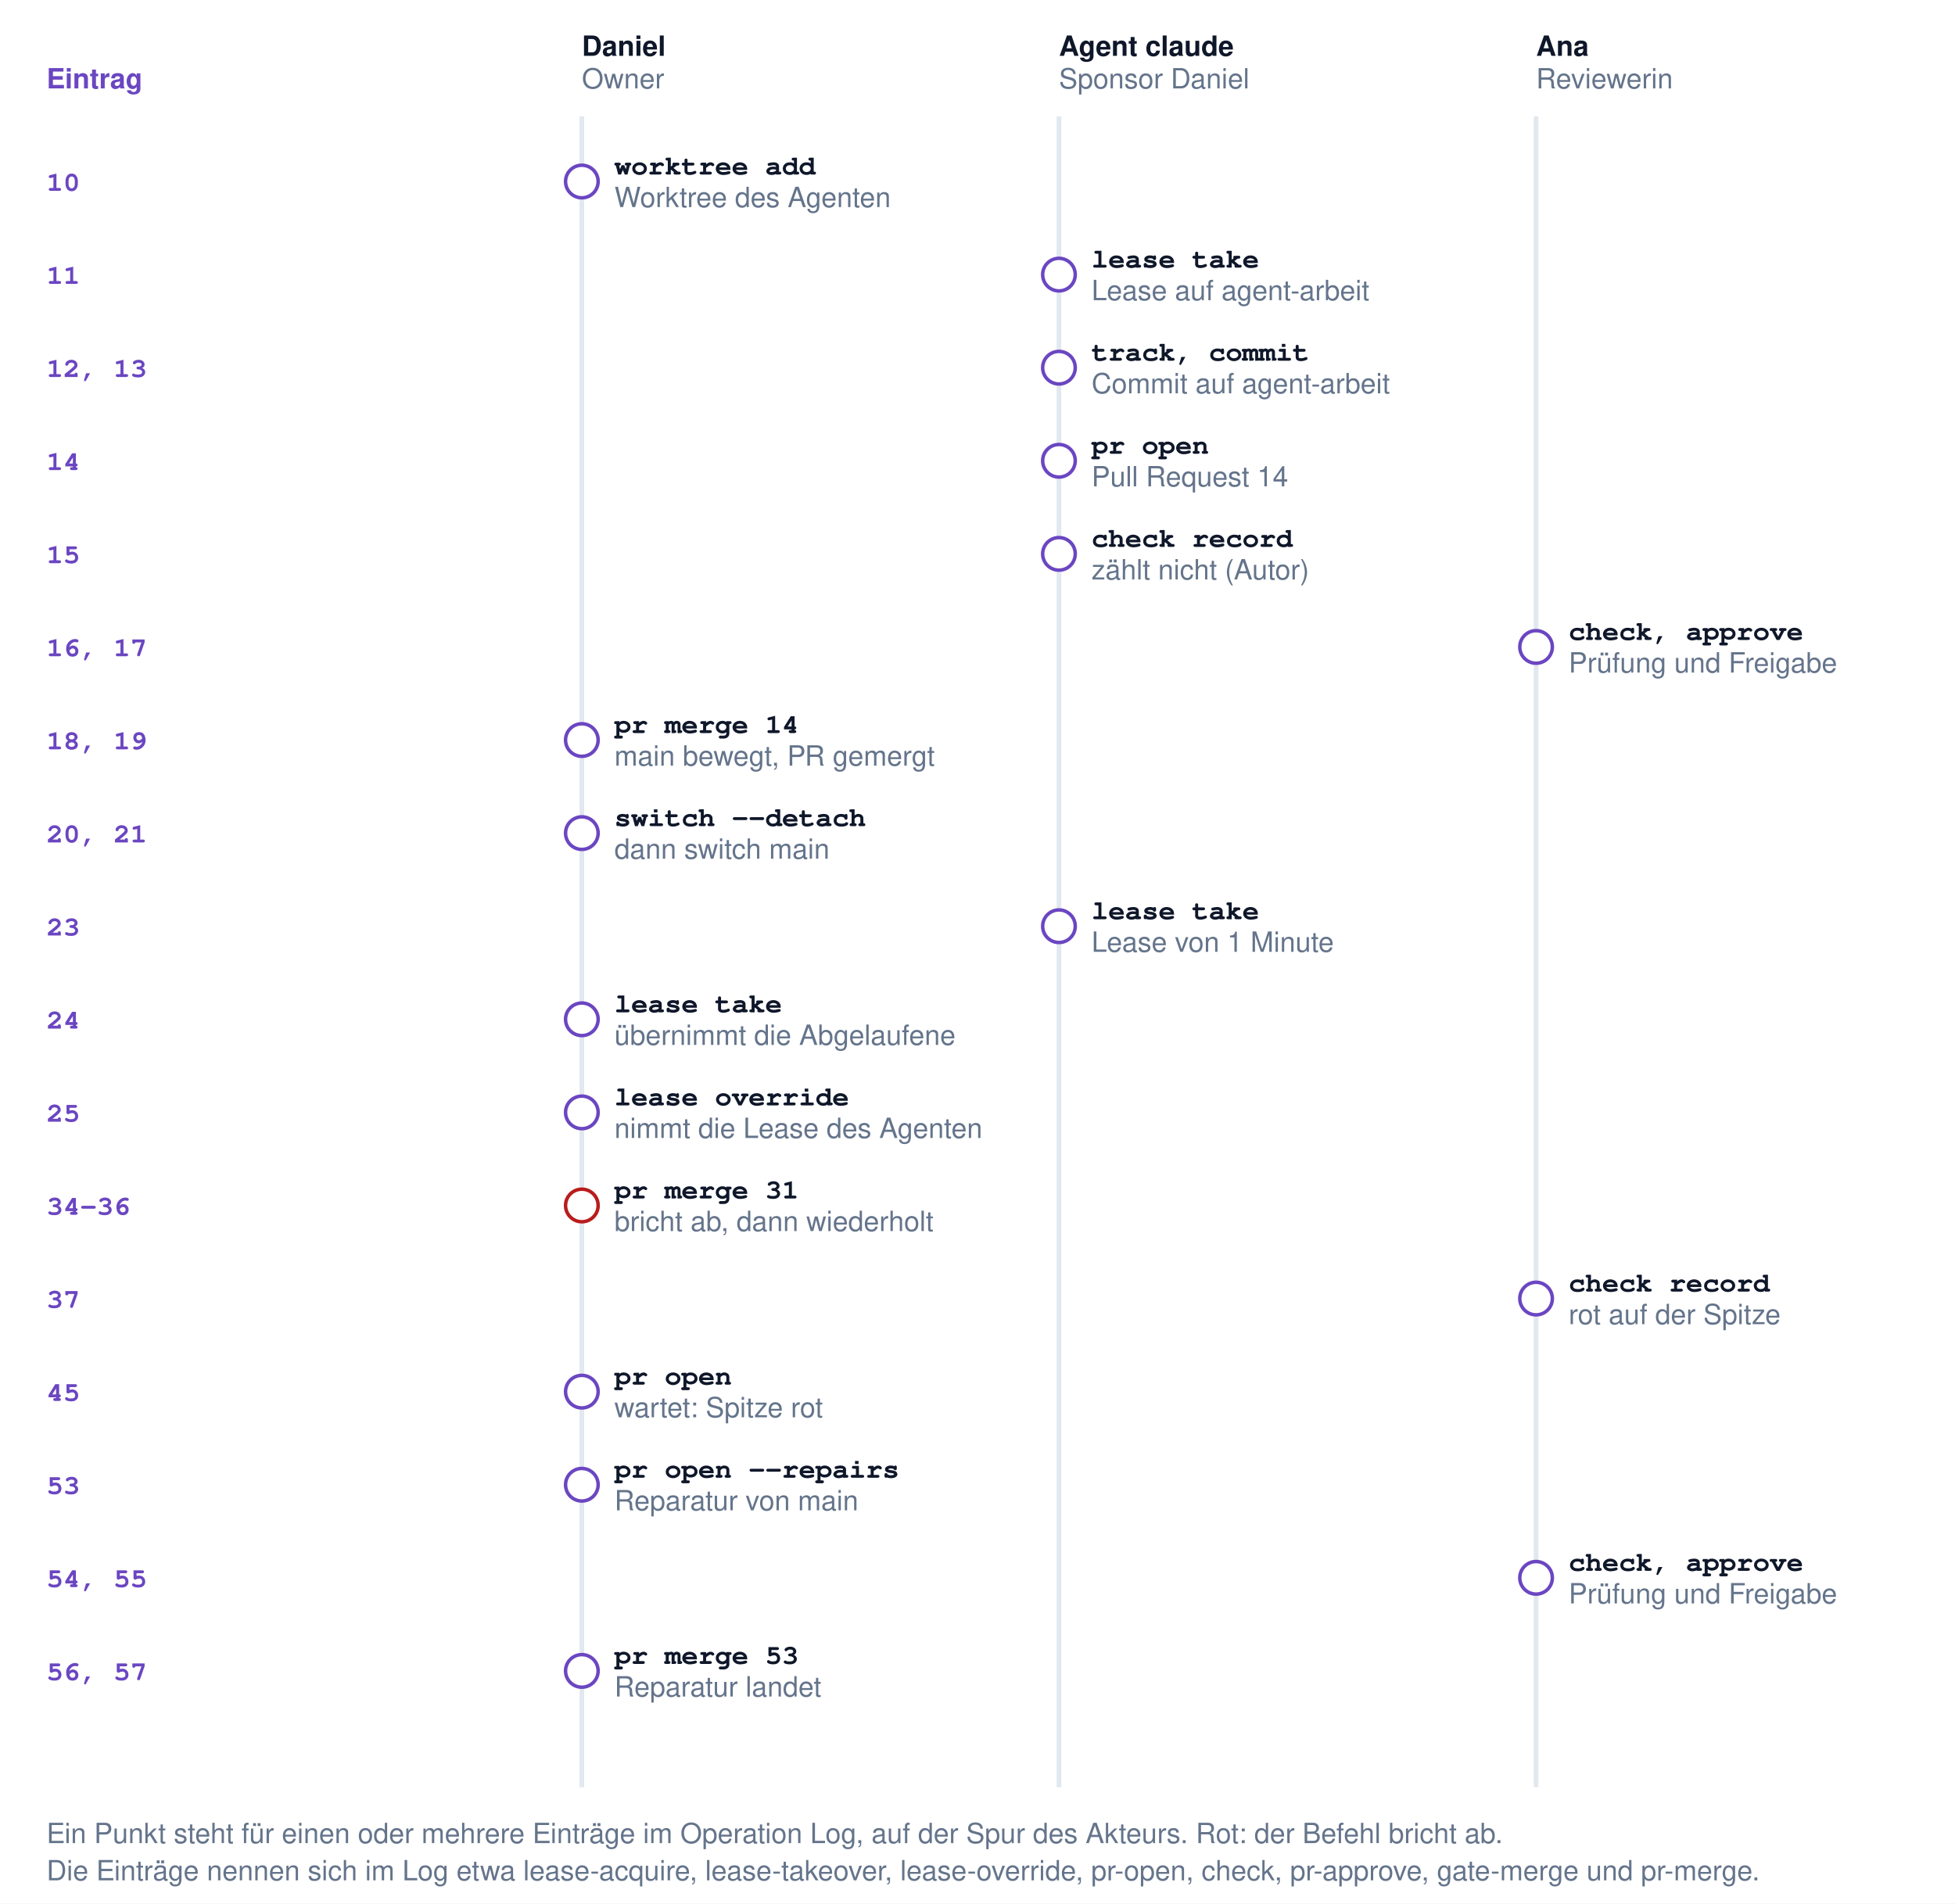
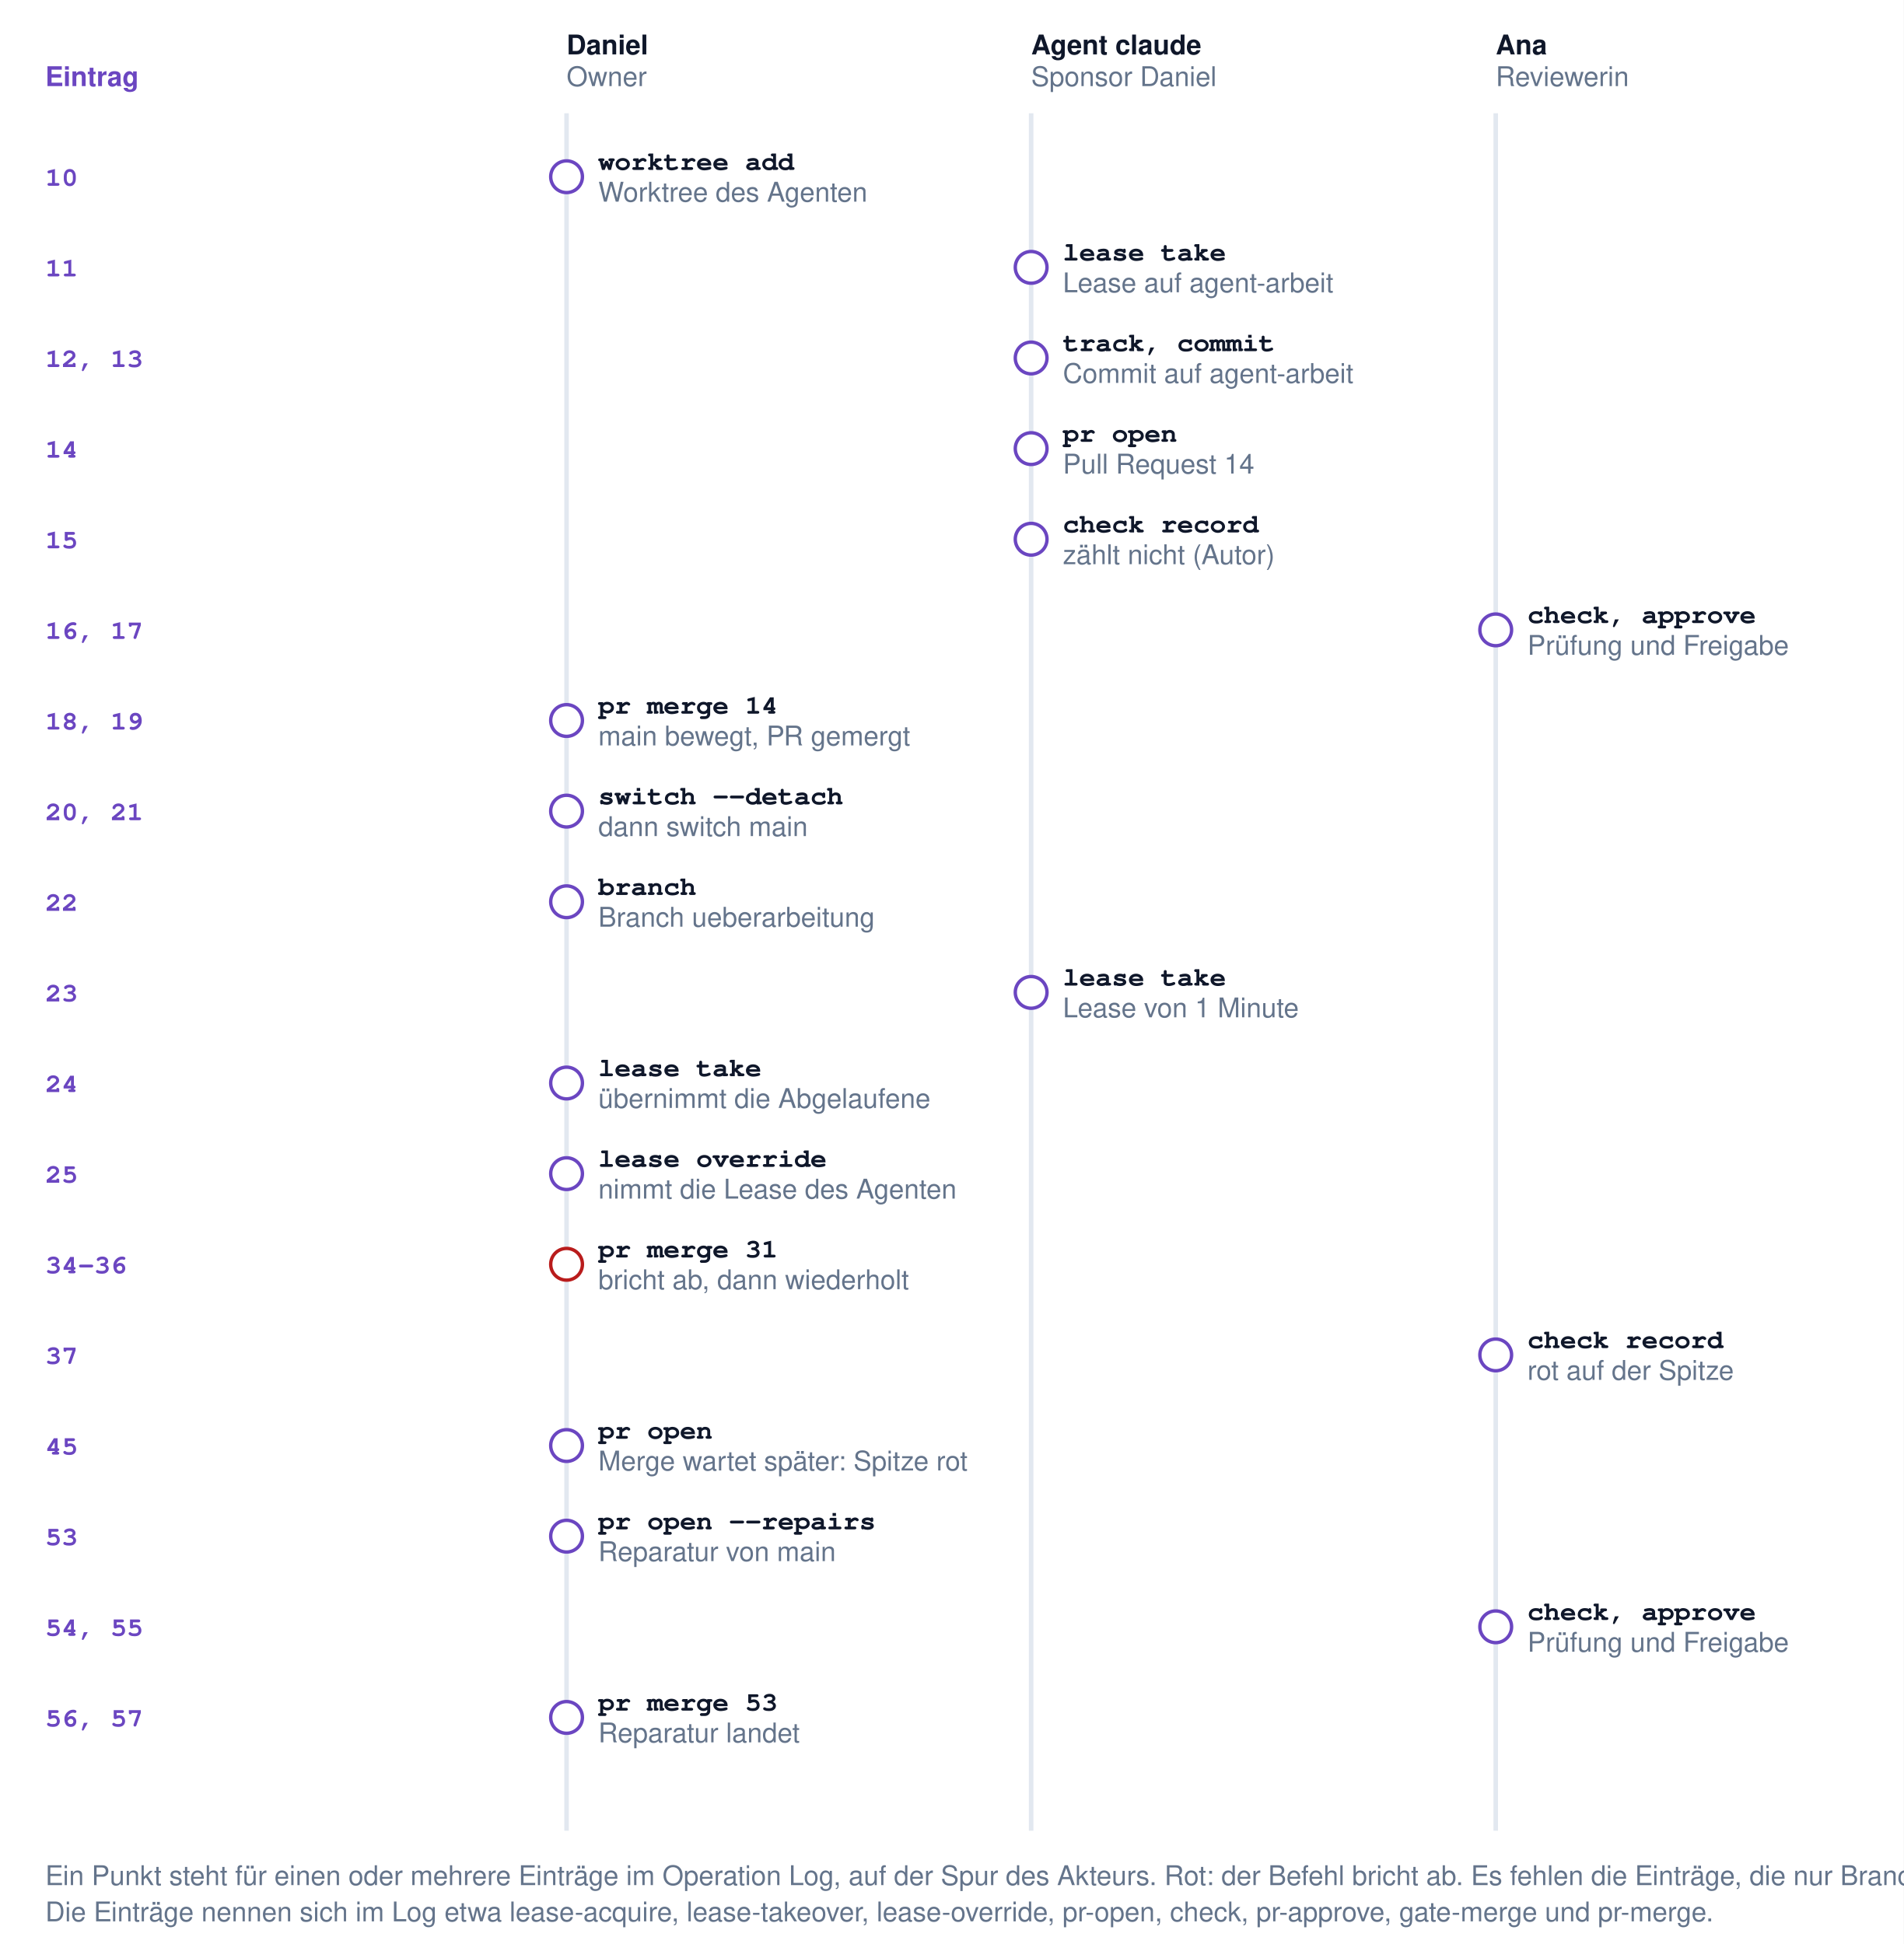
- <svg xmlns="http://www.w3.org/2000/svg" viewBox="0 0 840 818" font-family="Helvetica, Arial, sans-serif">
-   <rect x="0" y="0" width="840" height="818" fill="#FFFFFF" />
+ <svg xmlns="http://www.w3.org/2000/svg" viewBox="0 0 840 858" font-family="Helvetica, Arial, sans-serif">
+   <rect x="0" y="0" width="840" height="858" fill="#FFFFFF" />
  <text x="20" y="38" font-size="12" font-weight="bold" fill="#6B46C1">Eintrag</text>
  <text x="250" y="24" font-size="12" font-weight="bold" fill="#0F172A">Daniel</text>
  <text x="250" y="38" font-size="12" fill="#64748B">Owner</text>
-   <line x1="250" y1="50" x2="250" y2="768" stroke="#E2E8F0" stroke-width="2" />
+   <line x1="250" y1="50" x2="250" y2="808" stroke="#E2E8F0" stroke-width="2" />
  <text x="455" y="24" font-size="12" font-weight="bold" fill="#0F172A">Agent claude</text>
  <text x="455" y="38" font-size="12" fill="#64748B">Sponsor Daniel</text>
-   <line x1="455" y1="50" x2="455" y2="768" stroke="#E2E8F0" stroke-width="2" />
+   <line x1="455" y1="50" x2="455" y2="808" stroke="#E2E8F0" stroke-width="2" />
  <text x="660" y="24" font-size="12" font-weight="bold" fill="#0F172A">Ana</text>
  <text x="660" y="38" font-size="12" fill="#64748B">Reviewerin</text>
-   <line x1="660" y1="50" x2="660" y2="768" stroke="#E2E8F0" stroke-width="2" />
+   <line x1="660" y1="50" x2="660" y2="808" stroke="#E2E8F0" stroke-width="2" />
  <text x="20" y="82" font-size="12" font-family="Courier, monospace" font-weight="bold" fill="#6B46C1">10</text>
  <circle cx="250" cy="78" r="7" stroke="#6B46C1" stroke-width="1.5" fill="#FFFFFF" />
  <text x="264" y="75" font-size="12" font-family="Courier, monospace" font-weight="bold" fill="#0F172A">worktree add</text>
  <text x="264" y="89" font-size="12" fill="#64748B">Worktree des Agenten</text>
  <text x="20" y="122" font-size="12" font-family="Courier, monospace" font-weight="bold" fill="#6B46C1">11</text>
  <circle cx="455" cy="118" r="7" stroke="#6B46C1" stroke-width="1.5" fill="#FFFFFF" />
  <text x="469" y="115" font-size="12" font-family="Courier, monospace" font-weight="bold" fill="#0F172A">lease take</text>
  <text x="469" y="129" font-size="12" fill="#64748B">Lease auf agent-arbeit</text>
  <text x="20" y="162" font-size="12" font-family="Courier, monospace" font-weight="bold" fill="#6B46C1">12, 13</text>
  <circle cx="455" cy="158" r="7" stroke="#6B46C1" stroke-width="1.5" fill="#FFFFFF" />
  <text x="469" y="155" font-size="12" font-family="Courier, monospace" font-weight="bold" fill="#0F172A">track, commit</text>
  <text x="469" y="169" font-size="12" fill="#64748B">Commit auf agent-arbeit</text>
  <text x="20" y="202" font-size="12" font-family="Courier, monospace" font-weight="bold" fill="#6B46C1">14</text>
  <circle cx="455" cy="198" r="7" stroke="#6B46C1" stroke-width="1.5" fill="#FFFFFF" />
  <text x="469" y="195" font-size="12" font-family="Courier, monospace" font-weight="bold" fill="#0F172A">pr open</text>
  <text x="469" y="209" font-size="12" fill="#64748B">Pull Request 14</text>
  <text x="20" y="242" font-size="12" font-family="Courier, monospace" font-weight="bold" fill="#6B46C1">15</text>
  <circle cx="455" cy="238" r="7" stroke="#6B46C1" stroke-width="1.5" fill="#FFFFFF" />
  <text x="469" y="235" font-size="12" font-family="Courier, monospace" font-weight="bold" fill="#0F172A">check record</text>
  <text x="469" y="249" font-size="12" fill="#64748B">zählt nicht (Autor)</text>
  <text x="20" y="282" font-size="12" font-family="Courier, monospace" font-weight="bold" fill="#6B46C1">16, 17</text>
  <circle cx="660" cy="278" r="7" stroke="#6B46C1" stroke-width="1.5" fill="#FFFFFF" />
  <text x="674" y="275" font-size="12" font-family="Courier, monospace" font-weight="bold" fill="#0F172A">check, approve</text>
  <text x="674" y="289" font-size="12" fill="#64748B">Prüfung und Freigabe</text>
  <text x="20" y="322" font-size="12" font-family="Courier, monospace" font-weight="bold" fill="#6B46C1">18, 19</text>
  <circle cx="250" cy="318" r="7" stroke="#6B46C1" stroke-width="1.5" fill="#FFFFFF" />
  <text x="264" y="315" font-size="12" font-family="Courier, monospace" font-weight="bold" fill="#0F172A">pr merge 14</text>
  <text x="264" y="329" font-size="12" fill="#64748B">main bewegt, PR gemergt</text>
  <text x="20" y="362" font-size="12" font-family="Courier, monospace" font-weight="bold" fill="#6B46C1">20, 21</text>
  <circle cx="250" cy="358" r="7" stroke="#6B46C1" stroke-width="1.5" fill="#FFFFFF" />
  <text x="264" y="355" font-size="12" font-family="Courier, monospace" font-weight="bold" fill="#0F172A">switch --detach</text>
  <text x="264" y="369" font-size="12" fill="#64748B">dann switch main</text>
-   <text x="20" y="402" font-size="12" font-family="Courier, monospace" font-weight="bold" fill="#6B46C1">23</text>
-   <circle cx="455" cy="398" r="7" stroke="#6B46C1" stroke-width="1.5" fill="#FFFFFF" />
-   <text x="469" y="395" font-size="12" font-family="Courier, monospace" font-weight="bold" fill="#0F172A">lease take</text>
-   <text x="469" y="409" font-size="12" fill="#64748B">Lease von 1 Minute</text>
-   <text x="20" y="442" font-size="12" font-family="Courier, monospace" font-weight="bold" fill="#6B46C1">24</text>
-   <circle cx="250" cy="438" r="7" stroke="#6B46C1" stroke-width="1.5" fill="#FFFFFF" />
-   <text x="264" y="435" font-size="12" font-family="Courier, monospace" font-weight="bold" fill="#0F172A">lease take</text>
-   <text x="264" y="449" font-size="12" fill="#64748B">übernimmt die Abgelaufene</text>
-   <text x="20" y="482" font-size="12" font-family="Courier, monospace" font-weight="bold" fill="#6B46C1">25</text>
+   <text x="20" y="402" font-size="12" font-family="Courier, monospace" font-weight="bold" fill="#6B46C1">22</text>
+   <circle cx="250" cy="398" r="7" stroke="#6B46C1" stroke-width="1.5" fill="#FFFFFF" />
+   <text x="264" y="395" font-size="12" font-family="Courier, monospace" font-weight="bold" fill="#0F172A">branch</text>
+   <text x="264" y="409" font-size="12" fill="#64748B">Branch ueberarbeitung</text>
+   <text x="20" y="442" font-size="12" font-family="Courier, monospace" font-weight="bold" fill="#6B46C1">23</text>
+   <circle cx="455" cy="438" r="7" stroke="#6B46C1" stroke-width="1.5" fill="#FFFFFF" />
+   <text x="469" y="435" font-size="12" font-family="Courier, monospace" font-weight="bold" fill="#0F172A">lease take</text>
+   <text x="469" y="449" font-size="12" fill="#64748B">Lease von 1 Minute</text>
+   <text x="20" y="482" font-size="12" font-family="Courier, monospace" font-weight="bold" fill="#6B46C1">24</text>
  <circle cx="250" cy="478" r="7" stroke="#6B46C1" stroke-width="1.5" fill="#FFFFFF" />
-   <text x="264" y="475" font-size="12" font-family="Courier, monospace" font-weight="bold" fill="#0F172A">lease override</text>
-   <text x="264" y="489" font-size="12" fill="#64748B">nimmt die Lease des Agenten</text>
-   <text x="20" y="522" font-size="12" font-family="Courier, monospace" font-weight="bold" fill="#6B46C1">34–36</text>
-   <circle cx="250" cy="518" r="7" stroke="#B91C1C" stroke-width="1.5" fill="#FFFFFF" />
-   <text x="264" y="515" font-size="12" font-family="Courier, monospace" font-weight="bold" fill="#0F172A">pr merge 31</text>
-   <text x="264" y="529" font-size="12" fill="#64748B">bricht ab, dann wiederholt</text>
-   <text x="20" y="562" font-size="12" font-family="Courier, monospace" font-weight="bold" fill="#6B46C1">37</text>
-   <circle cx="660" cy="558" r="7" stroke="#6B46C1" stroke-width="1.5" fill="#FFFFFF" />
-   <text x="674" y="555" font-size="12" font-family="Courier, monospace" font-weight="bold" fill="#0F172A">check record</text>
-   <text x="674" y="569" font-size="12" fill="#64748B">rot auf der Spitze</text>
-   <text x="20" y="602" font-size="12" font-family="Courier, monospace" font-weight="bold" fill="#6B46C1">45</text>
-   <circle cx="250" cy="598" r="7" stroke="#6B46C1" stroke-width="1.5" fill="#FFFFFF" />
-   <text x="264" y="595" font-size="12" font-family="Courier, monospace" font-weight="bold" fill="#0F172A">pr open</text>
-   <text x="264" y="609" font-size="12" fill="#64748B">wartet: Spitze rot</text>
-   <text x="20" y="642" font-size="12" font-family="Courier, monospace" font-weight="bold" fill="#6B46C1">53</text>
+   <text x="264" y="475" font-size="12" font-family="Courier, monospace" font-weight="bold" fill="#0F172A">lease take</text>
+   <text x="264" y="489" font-size="12" fill="#64748B">übernimmt die Abgelaufene</text>
+   <text x="20" y="522" font-size="12" font-family="Courier, monospace" font-weight="bold" fill="#6B46C1">25</text>
+   <circle cx="250" cy="518" r="7" stroke="#6B46C1" stroke-width="1.5" fill="#FFFFFF" />
+   <text x="264" y="515" font-size="12" font-family="Courier, monospace" font-weight="bold" fill="#0F172A">lease override</text>
+   <text x="264" y="529" font-size="12" fill="#64748B">nimmt die Lease des Agenten</text>
+   <text x="20" y="562" font-size="12" font-family="Courier, monospace" font-weight="bold" fill="#6B46C1">34–36</text>
+   <circle cx="250" cy="558" r="7" stroke="#B91C1C" stroke-width="1.5" fill="#FFFFFF" />
+   <text x="264" y="555" font-size="12" font-family="Courier, monospace" font-weight="bold" fill="#0F172A">pr merge 31</text>
+   <text x="264" y="569" font-size="12" fill="#64748B">bricht ab, dann wiederholt</text>
+   <text x="20" y="602" font-size="12" font-family="Courier, monospace" font-weight="bold" fill="#6B46C1">37</text>
+   <circle cx="660" cy="598" r="7" stroke="#6B46C1" stroke-width="1.5" fill="#FFFFFF" />
+   <text x="674" y="595" font-size="12" font-family="Courier, monospace" font-weight="bold" fill="#0F172A">check record</text>
+   <text x="674" y="609" font-size="12" fill="#64748B">rot auf der Spitze</text>
+   <text x="20" y="642" font-size="12" font-family="Courier, monospace" font-weight="bold" fill="#6B46C1">45</text>
  <circle cx="250" cy="638" r="7" stroke="#6B46C1" stroke-width="1.5" fill="#FFFFFF" />
-   <text x="264" y="635" font-size="12" font-family="Courier, monospace" font-weight="bold" fill="#0F172A">pr open --repairs</text>
-   <text x="264" y="649" font-size="12" fill="#64748B">Reparatur von main</text>
-   <text x="20" y="682" font-size="12" font-family="Courier, monospace" font-weight="bold" fill="#6B46C1">54, 55</text>
-   <circle cx="660" cy="678" r="7" stroke="#6B46C1" stroke-width="1.5" fill="#FFFFFF" />
-   <text x="674" y="675" font-size="12" font-family="Courier, monospace" font-weight="bold" fill="#0F172A">check, approve</text>
-   <text x="674" y="689" font-size="12" fill="#64748B">Prüfung und Freigabe</text>
-   <text x="20" y="722" font-size="12" font-family="Courier, monospace" font-weight="bold" fill="#6B46C1">56, 57</text>
-   <circle cx="250" cy="718" r="7" stroke="#6B46C1" stroke-width="1.5" fill="#FFFFFF" />
-   <text x="264" y="715" font-size="12" font-family="Courier, monospace" font-weight="bold" fill="#0F172A">pr merge 53</text>
-   <text x="264" y="729" font-size="12" fill="#64748B">Reparatur landet</text>
-   <text x="20" y="792" font-size="12" fill="#64748B">Ein Punkt steht für einen oder mehrere Einträge im Operation Log, auf der Spur des Akteurs. Rot: der Befehl bricht ab.</text>
-   <text x="20" y="808" font-size="12" fill="#64748B">Die Einträge nennen sich im Log etwa lease-acquire, lease-takeover, lease-override, pr-open, check, pr-approve, gate-merge und pr-merge.</text>
+   <text x="264" y="635" font-size="12" font-family="Courier, monospace" font-weight="bold" fill="#0F172A">pr open</text>
+   <text x="264" y="649" font-size="12" fill="#64748B">Merge wartet später: Spitze rot</text>
+   <text x="20" y="682" font-size="12" font-family="Courier, monospace" font-weight="bold" fill="#6B46C1">53</text>
+   <circle cx="250" cy="678" r="7" stroke="#6B46C1" stroke-width="1.5" fill="#FFFFFF" />
+   <text x="264" y="675" font-size="12" font-family="Courier, monospace" font-weight="bold" fill="#0F172A">pr open --repairs</text>
+   <text x="264" y="689" font-size="12" fill="#64748B">Reparatur von main</text>
+   <text x="20" y="722" font-size="12" font-family="Courier, monospace" font-weight="bold" fill="#6B46C1">54, 55</text>
+   <circle cx="660" cy="718" r="7" stroke="#6B46C1" stroke-width="1.5" fill="#FFFFFF" />
+   <text x="674" y="715" font-size="12" font-family="Courier, monospace" font-weight="bold" fill="#0F172A">check, approve</text>
+   <text x="674" y="729" font-size="12" fill="#64748B">Prüfung und Freigabe</text>
+   <text x="20" y="762" font-size="12" font-family="Courier, monospace" font-weight="bold" fill="#6B46C1">56, 57</text>
+   <circle cx="250" cy="758" r="7" stroke="#6B46C1" stroke-width="1.5" fill="#FFFFFF" />
+   <text x="264" y="755" font-size="12" font-family="Courier, monospace" font-weight="bold" fill="#0F172A">pr merge 53</text>
+   <text x="264" y="769" font-size="12" fill="#64748B">Reparatur landet</text>
+   <text x="20" y="832" font-size="12" fill="#64748B">Ein Punkt steht für einen oder mehrere Einträge im Operation Log, auf der Spur des Akteurs. Rot: der Befehl bricht ab. Es fehlen die Einträge, die nur Branches und Commits vorbereiten (26–33, 38–52).</text>
+   <text x="20" y="848" font-size="12" fill="#64748B">Die Einträge nennen sich im Log etwa lease-acquire, lease-takeover, lease-override, pr-open, check, pr-approve, gate-merge und pr-merge.</text>
</svg>
